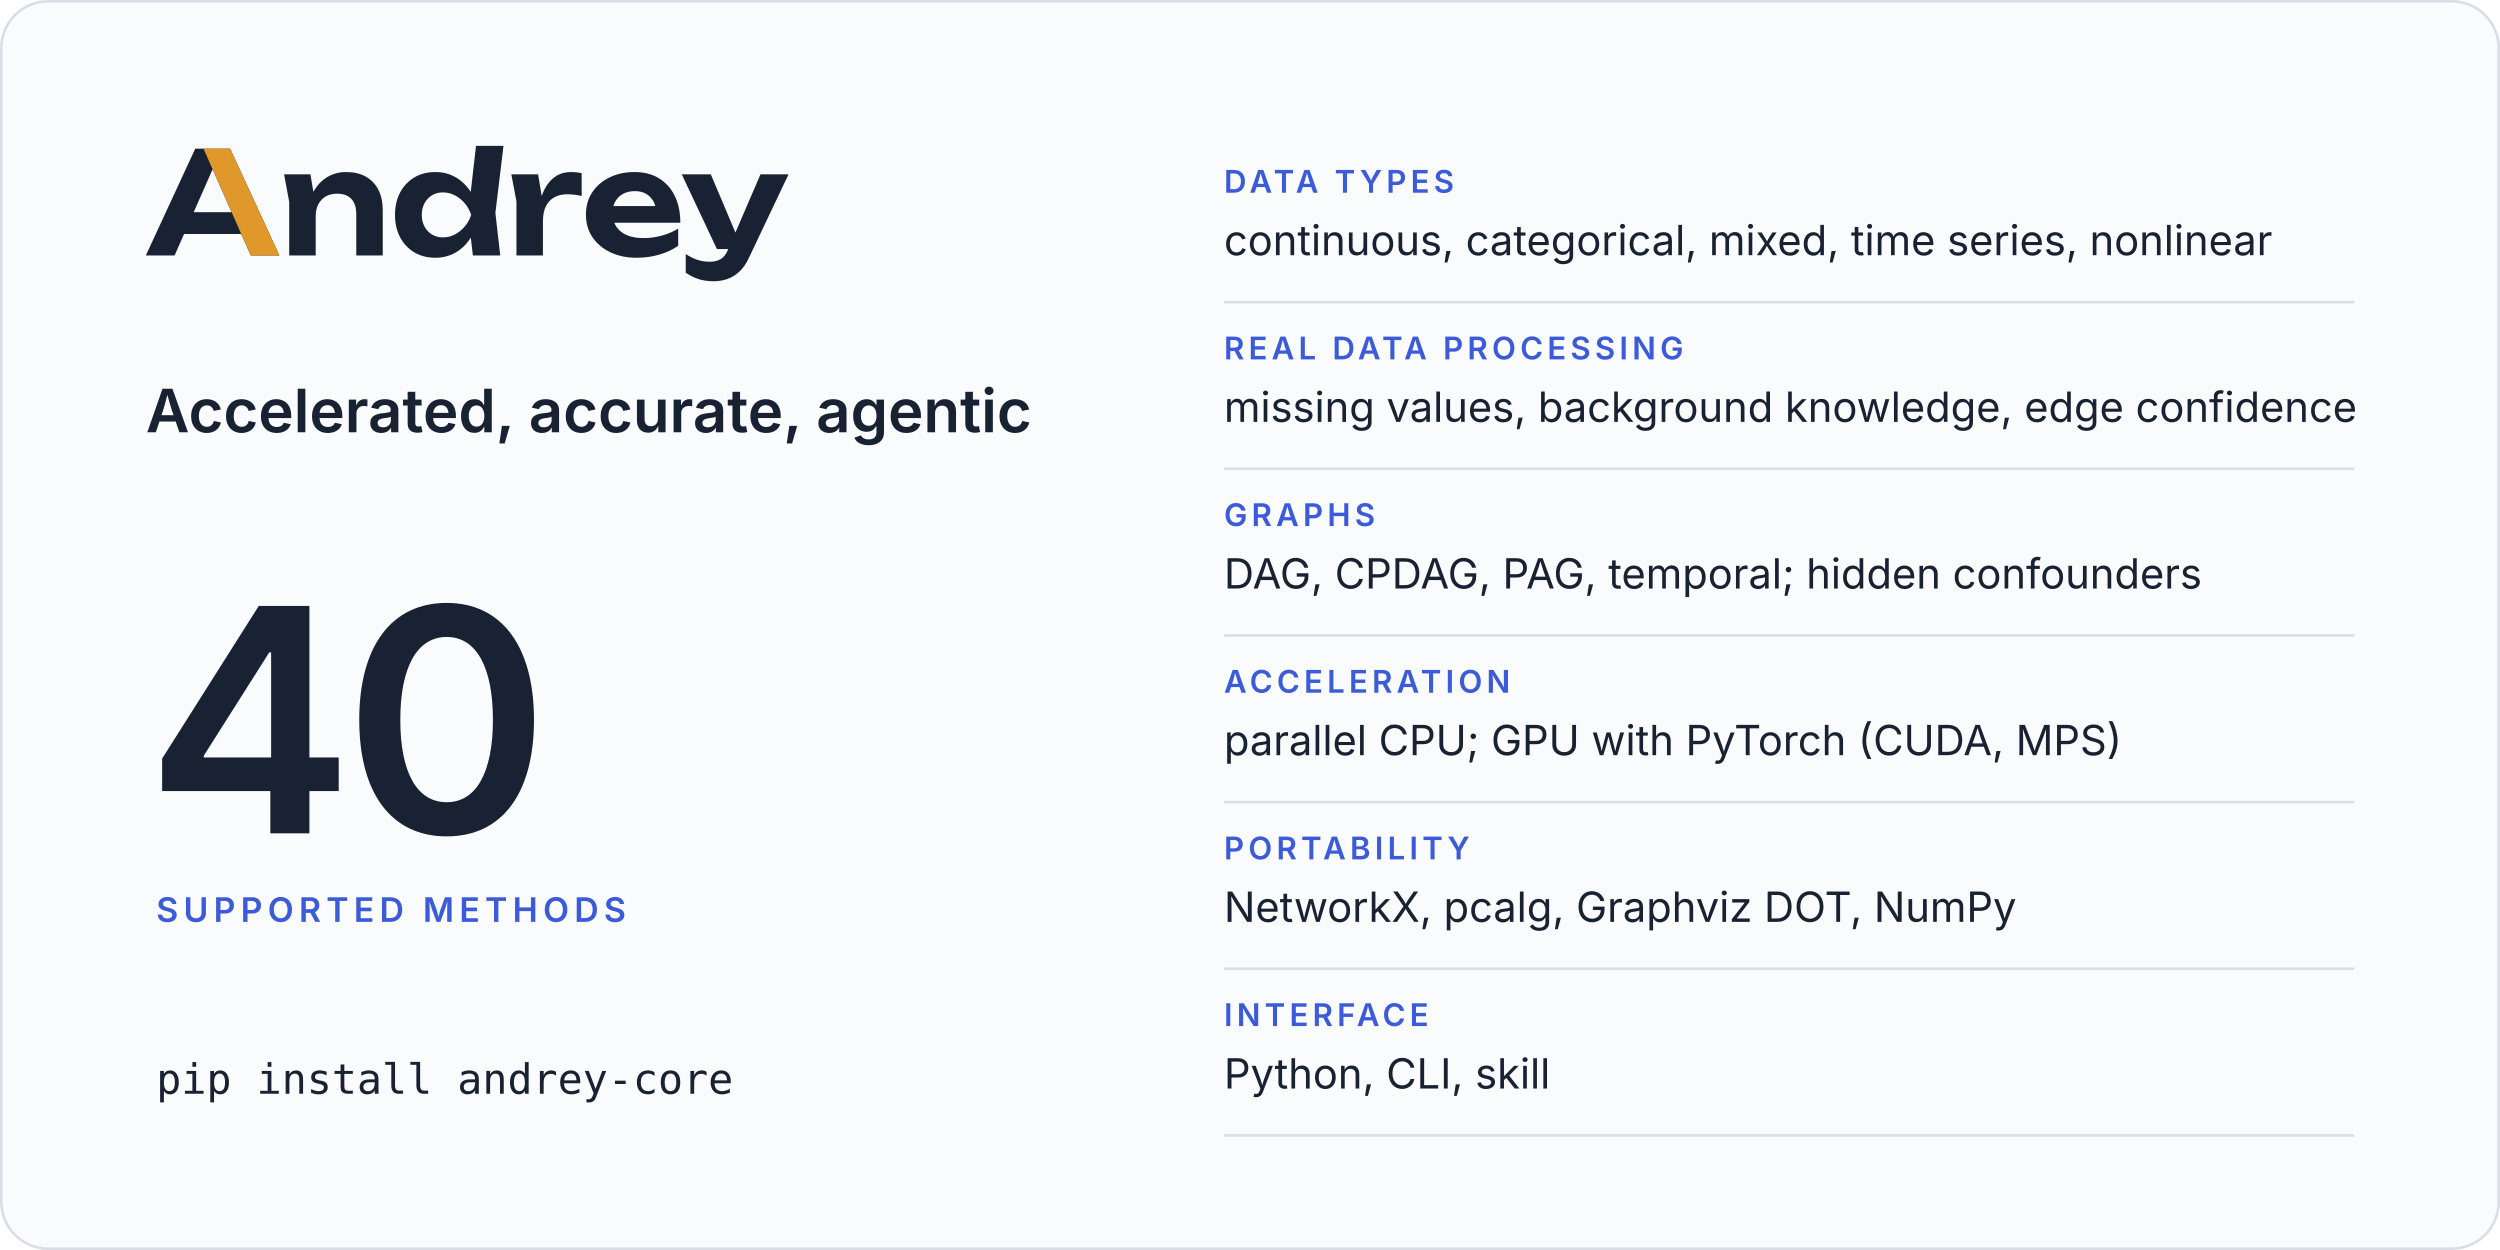
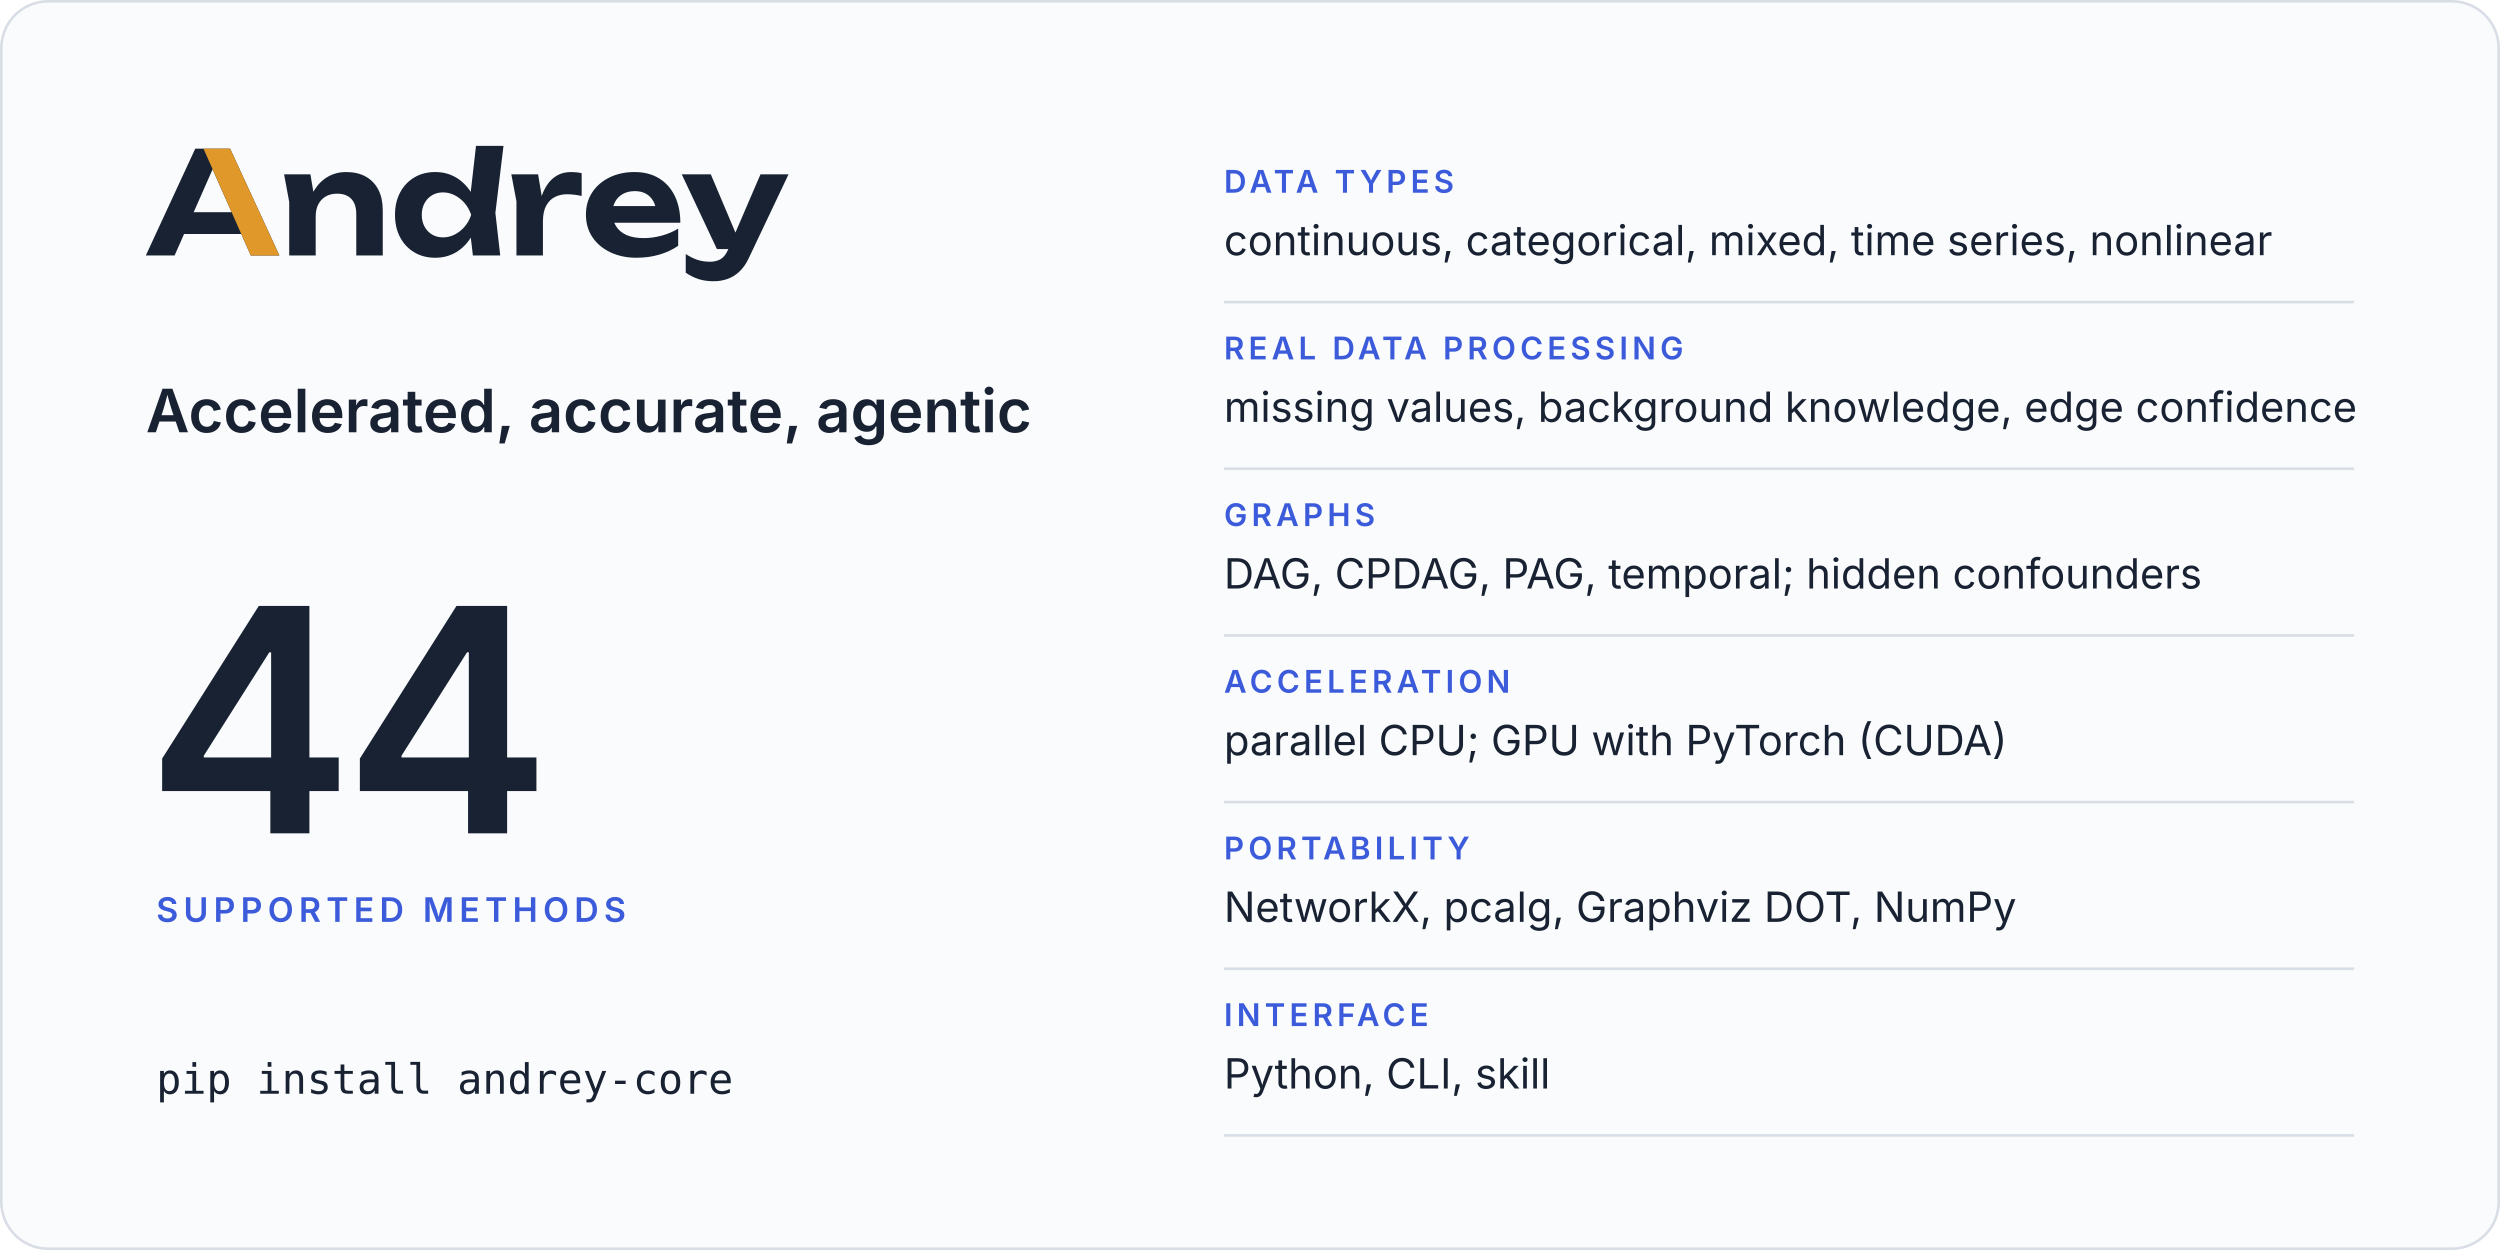
<svg xmlns="http://www.w3.org/2000/svg" width="960" height="480" viewBox="0 0 960 480" role="img" aria-labelledby="card-title card-desc">
  <rect x="0.5" y="0.5" width="959" height="479" rx="18" fill="#fafbfc" stroke="#d9dde6" />
  <svg x="56" y="56" width="246.8" height="52" viewBox="2 -770 4514 951">
    <path fill="#182233" d="M2299 0H2491L2457 -299L2514 -770H2321L2283.9 -446.5Q2241.8 -511.7 2179 -548.5Q2115 -586 2035 -586Q1951 -586 1887.5 -548Q1824 -510 1788 -442.5Q1752 -375 1752 -285Q1752 -195 1788 -127.5Q1824 -60 1887.5 -22Q1951 16 2035 16Q2115 16 2179 -21.5Q2242.5 -58.7 2284.4 -125.5ZM594 -750H349L2 0H204L270.6 -151H672.2L739 0H940ZM3448 16Q3534 16 3608.5 -6Q3683 -28 3741 -68V-189Q3690 -157 3626 -139.5Q3562 -122 3498 -122Q3428 -122 3379.5 -143Q3331 -164 3305.5 -204Q3297.7 -216.2 3292.3 -230H3756Q3756 -338 3717 -418Q3678 -498 3606 -542Q3534 -586 3434 -586Q3336 -586 3258.5 -548Q3181 -510 3137 -443Q3093 -376 3093 -287Q3093 -196 3139 -128Q3185 -60 3265.5 -22Q3346 16 3448 16ZM3991 181Q4040 181 4085.5 165.5Q4131 150 4170 114Q4209 78 4237 18L4516 -570H4319L4143 -160.9L3970 -570H3766L4013 -45H4093.2L4091 -40Q4070 8 4038.5 26Q4007 44 3965 44Q3918 44 3878.5 31.5Q3839 19 3794 -10V121Q3838 151 3884.5 166Q3931 181 3991 181ZM973 -570 1009 -376V0H1195V-275Q1195 -324 1213.5 -359.5Q1232 -395 1265.5 -414.5Q1299 -434 1345 -434Q1410 -434 1445 -397.5Q1480 -361 1480 -290V0H1666V-318Q1666 -401 1635.5 -461Q1605 -521 1547.5 -553.5Q1490 -586 1408 -586Q1339 -586 1281.5 -553.5Q1224 -521 1185.5 -459Q1181.9 -453.2 1178.5 -447.1L1158 -570ZM2569 -570 2605 -380V0H2791V-240Q2791 -307 2813.5 -349Q2836 -391 2874.5 -410.5Q2913 -430 2961 -430Q2983 -430 3009.5 -427Q3036 -424 3063 -418V-578Q3046 -582 3027 -584Q3008 -586 2991 -586Q2932 -586 2890.5 -562Q2849 -538 2821 -496.5Q2797.4 -461.5 2782.3 -417.5L2757 -570ZM1940 -285Q1940 -331 1959 -366.5Q1978 -402 2011.5 -422.5Q2045 -443 2089 -443Q2133 -443 2172.5 -422.5Q2212 -402 2242 -366.5Q2272 -331 2287 -285Q2272 -239 2242 -203.5Q2212 -168 2172.5 -147.5Q2133 -127 2089 -127Q2045 -127 2011.5 -147.5Q1978 -168 1959 -203.5Q1940 -239 1940 -285ZM604.4 -304H338.1L471 -605.4ZM3285.9 -347Q3290.7 -364.6 3299.5 -380Q3319 -414 3354 -433Q3389 -452 3437 -452Q3481 -452 3513 -434.5Q3545 -417 3564.5 -384.5Q3574.6 -367.7 3580.3 -347Z" />
    <path fill="#e0982b" d="M594 -750H407L604.4 -304L672.2 -151L739 0H940Z" />
  </svg>
  <text x="56" y="166" font-family="Inter, -apple-system, BlinkMacSystemFont, 'Segoe UI', Helvetica, Arial, sans-serif" font-size="23" font-weight="600" letter-spacing="0" fill="#182233">Accelerated, accurate, agentic</text>
-   <text x="56" y="320" font-family="Inter, -apple-system, BlinkMacSystemFont, 'Segoe UI', Helvetica, Arial, sans-serif" font-size="120" font-weight="600" letter-spacing="-4" fill="#182233">40</text>
+   <text x="56" y="320" font-family="Inter, -apple-system, BlinkMacSystemFont, 'Segoe UI', Helvetica, Arial, sans-serif" font-size="120" font-weight="600" letter-spacing="-4" fill="#182233">44</text>
  <text x="60" y="354" font-family="Inter, -apple-system, BlinkMacSystemFont, 'Segoe UI', Helvetica, Arial, sans-serif" font-size="13" font-weight="600" letter-spacing="2" fill="#3b5bdb">SUPPORTED METHODS</text>
  <text x="60" y="420" font-family="ui-monospace, SFMono-Regular, Menlo, Consolas, monospace" font-size="16" font-weight="400" letter-spacing="0" fill="#182233">pip install andrey-core</text>
  <text x="470" y="74" font-family="Inter, -apple-system, BlinkMacSystemFont, 'Segoe UI', Helvetica, Arial, sans-serif" font-size="12" font-weight="600" letter-spacing="1.6" fill="#3b5bdb">DATA TYPES</text>
  <text x="470" y="98" font-family="Inter, -apple-system, BlinkMacSystemFont, 'Segoe UI', Helvetica, Arial, sans-serif" font-size="16" font-weight="400" letter-spacing="0" fill="#182233">continuous, categorical, mixed, time series, nonlinear</text>
  <line x1="470" y1="116" x2="904" y2="116" stroke="#d9dde6" />
  <text x="470" y="138" font-family="Inter, -apple-system, BlinkMacSystemFont, 'Segoe UI', Helvetica, Arial, sans-serif" font-size="12" font-weight="600" letter-spacing="1.6" fill="#3b5bdb">REAL DATA PROCESSING</text>
  <text x="470" y="162" font-family="Inter, -apple-system, BlinkMacSystemFont, 'Segoe UI', Helvetica, Arial, sans-serif" font-size="16" font-weight="400" letter-spacing="0" fill="#182233">missing values, background knowledge, edge confidence</text>
  <line x1="470" y1="180" x2="904" y2="180" stroke="#d9dde6" />
  <text x="470" y="202" font-family="Inter, -apple-system, BlinkMacSystemFont, 'Segoe UI', Helvetica, Arial, sans-serif" font-size="12" font-weight="600" letter-spacing="1.6" fill="#3b5bdb">GRAPHS</text>
  <text x="470" y="226" font-family="Inter, -apple-system, BlinkMacSystemFont, 'Segoe UI', Helvetica, Arial, sans-serif" font-size="16" font-weight="400" letter-spacing="0" fill="#182233">DAG, CPDAG, PAG, temporal; hidden confounders</text>
  <line x1="470" y1="244" x2="904" y2="244" stroke="#d9dde6" />
  <text x="470" y="266" font-family="Inter, -apple-system, BlinkMacSystemFont, 'Segoe UI', Helvetica, Arial, sans-serif" font-size="12" font-weight="600" letter-spacing="1.6" fill="#3b5bdb">ACCELERATION</text>
-   <text x="470" y="290" font-family="Inter, -apple-system, BlinkMacSystemFont, 'Segoe UI', Helvetica, Arial, sans-serif" font-size="16" font-weight="400" letter-spacing="0" fill="#182233">parallel CPU; GPU with PyTorch (CUDA, MPS)</text>
+   <text x="470" y="290" font-family="Inter, -apple-system, BlinkMacSystemFont, 'Segoe UI', Helvetica, Arial, sans-serif" font-size="16" font-weight="400" letter-spacing="0" fill="#182233">parallel CPU; GPU with PyTorch (CUDA)</text>
  <line x1="470" y1="308" x2="904" y2="308" stroke="#d9dde6" />
  <text x="470" y="330" font-family="Inter, -apple-system, BlinkMacSystemFont, 'Segoe UI', Helvetica, Arial, sans-serif" font-size="12" font-weight="600" letter-spacing="1.6" fill="#3b5bdb">PORTABILITY</text>
  <text x="470" y="354" font-family="Inter, -apple-system, BlinkMacSystemFont, 'Segoe UI', Helvetica, Arial, sans-serif" font-size="16" font-weight="400" letter-spacing="0" fill="#182233">NetworkX, pcalg, Graphviz DOT, NumPy</text>
  <line x1="470" y1="372" x2="904" y2="372" stroke="#d9dde6" />
  <text x="470" y="394" font-family="Inter, -apple-system, BlinkMacSystemFont, 'Segoe UI', Helvetica, Arial, sans-serif" font-size="12" font-weight="600" letter-spacing="1.6" fill="#3b5bdb">INTERFACE</text>
  <text x="470" y="418" font-family="Inter, -apple-system, BlinkMacSystemFont, 'Segoe UI', Helvetica, Arial, sans-serif" font-size="16" font-weight="400" letter-spacing="0" fill="#182233">Python, CLI, skill</text>
  <line x1="470" y1="436" x2="904" y2="436" stroke="#d9dde6" />
</svg>
